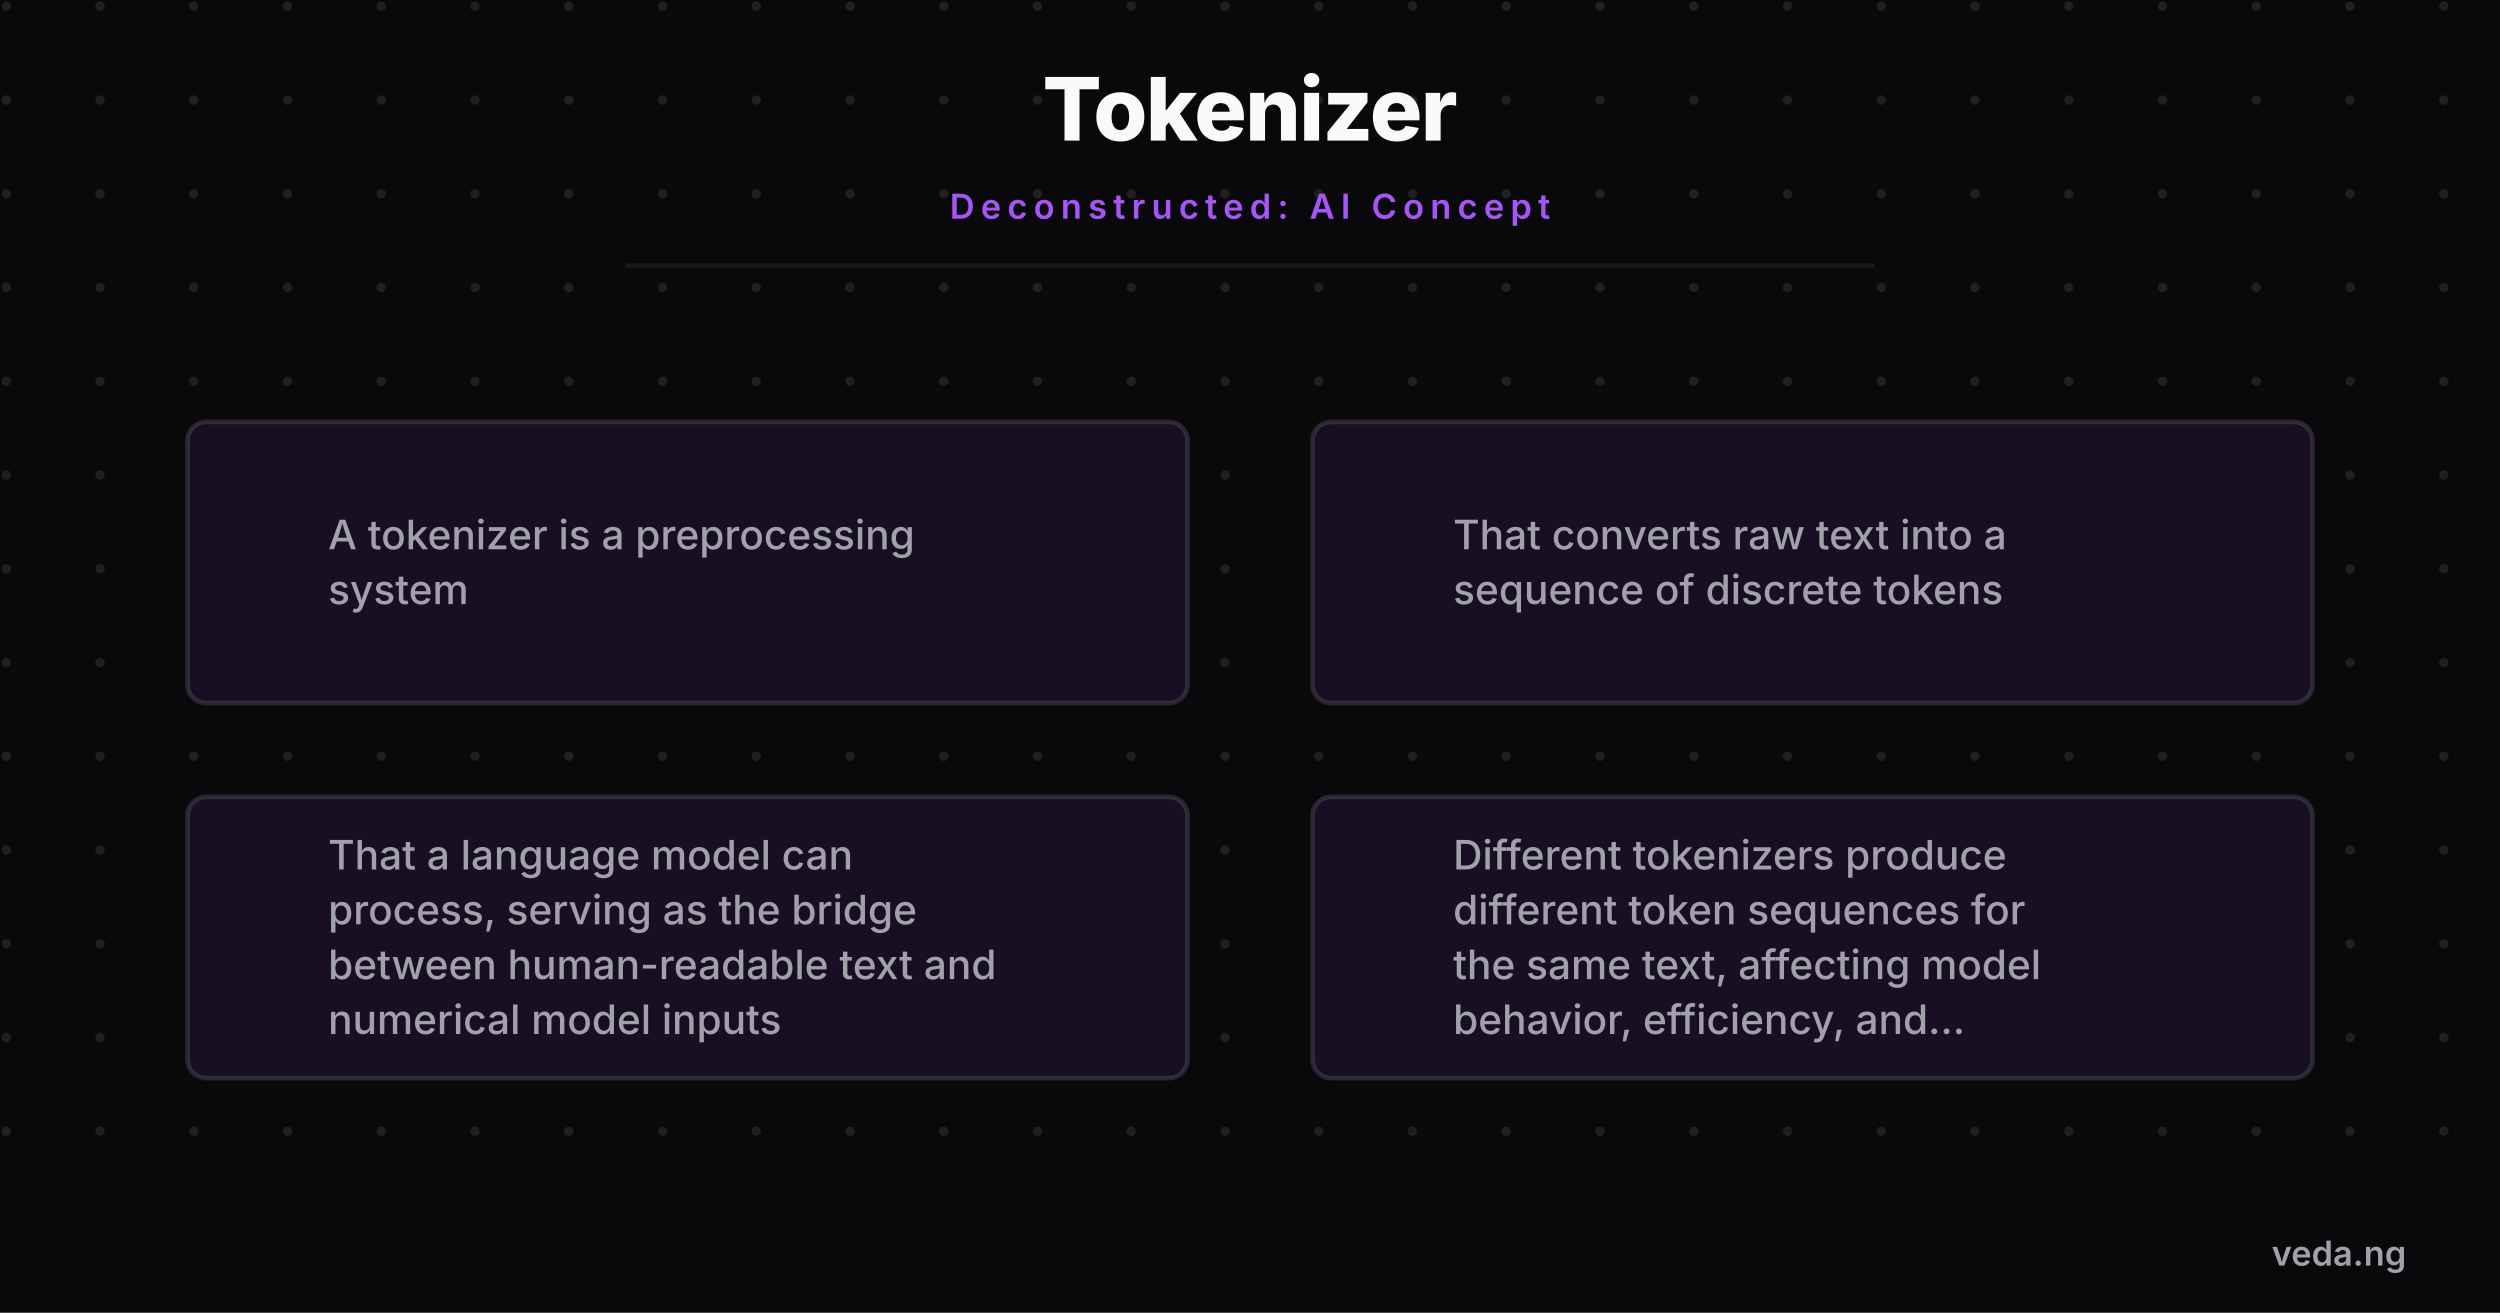
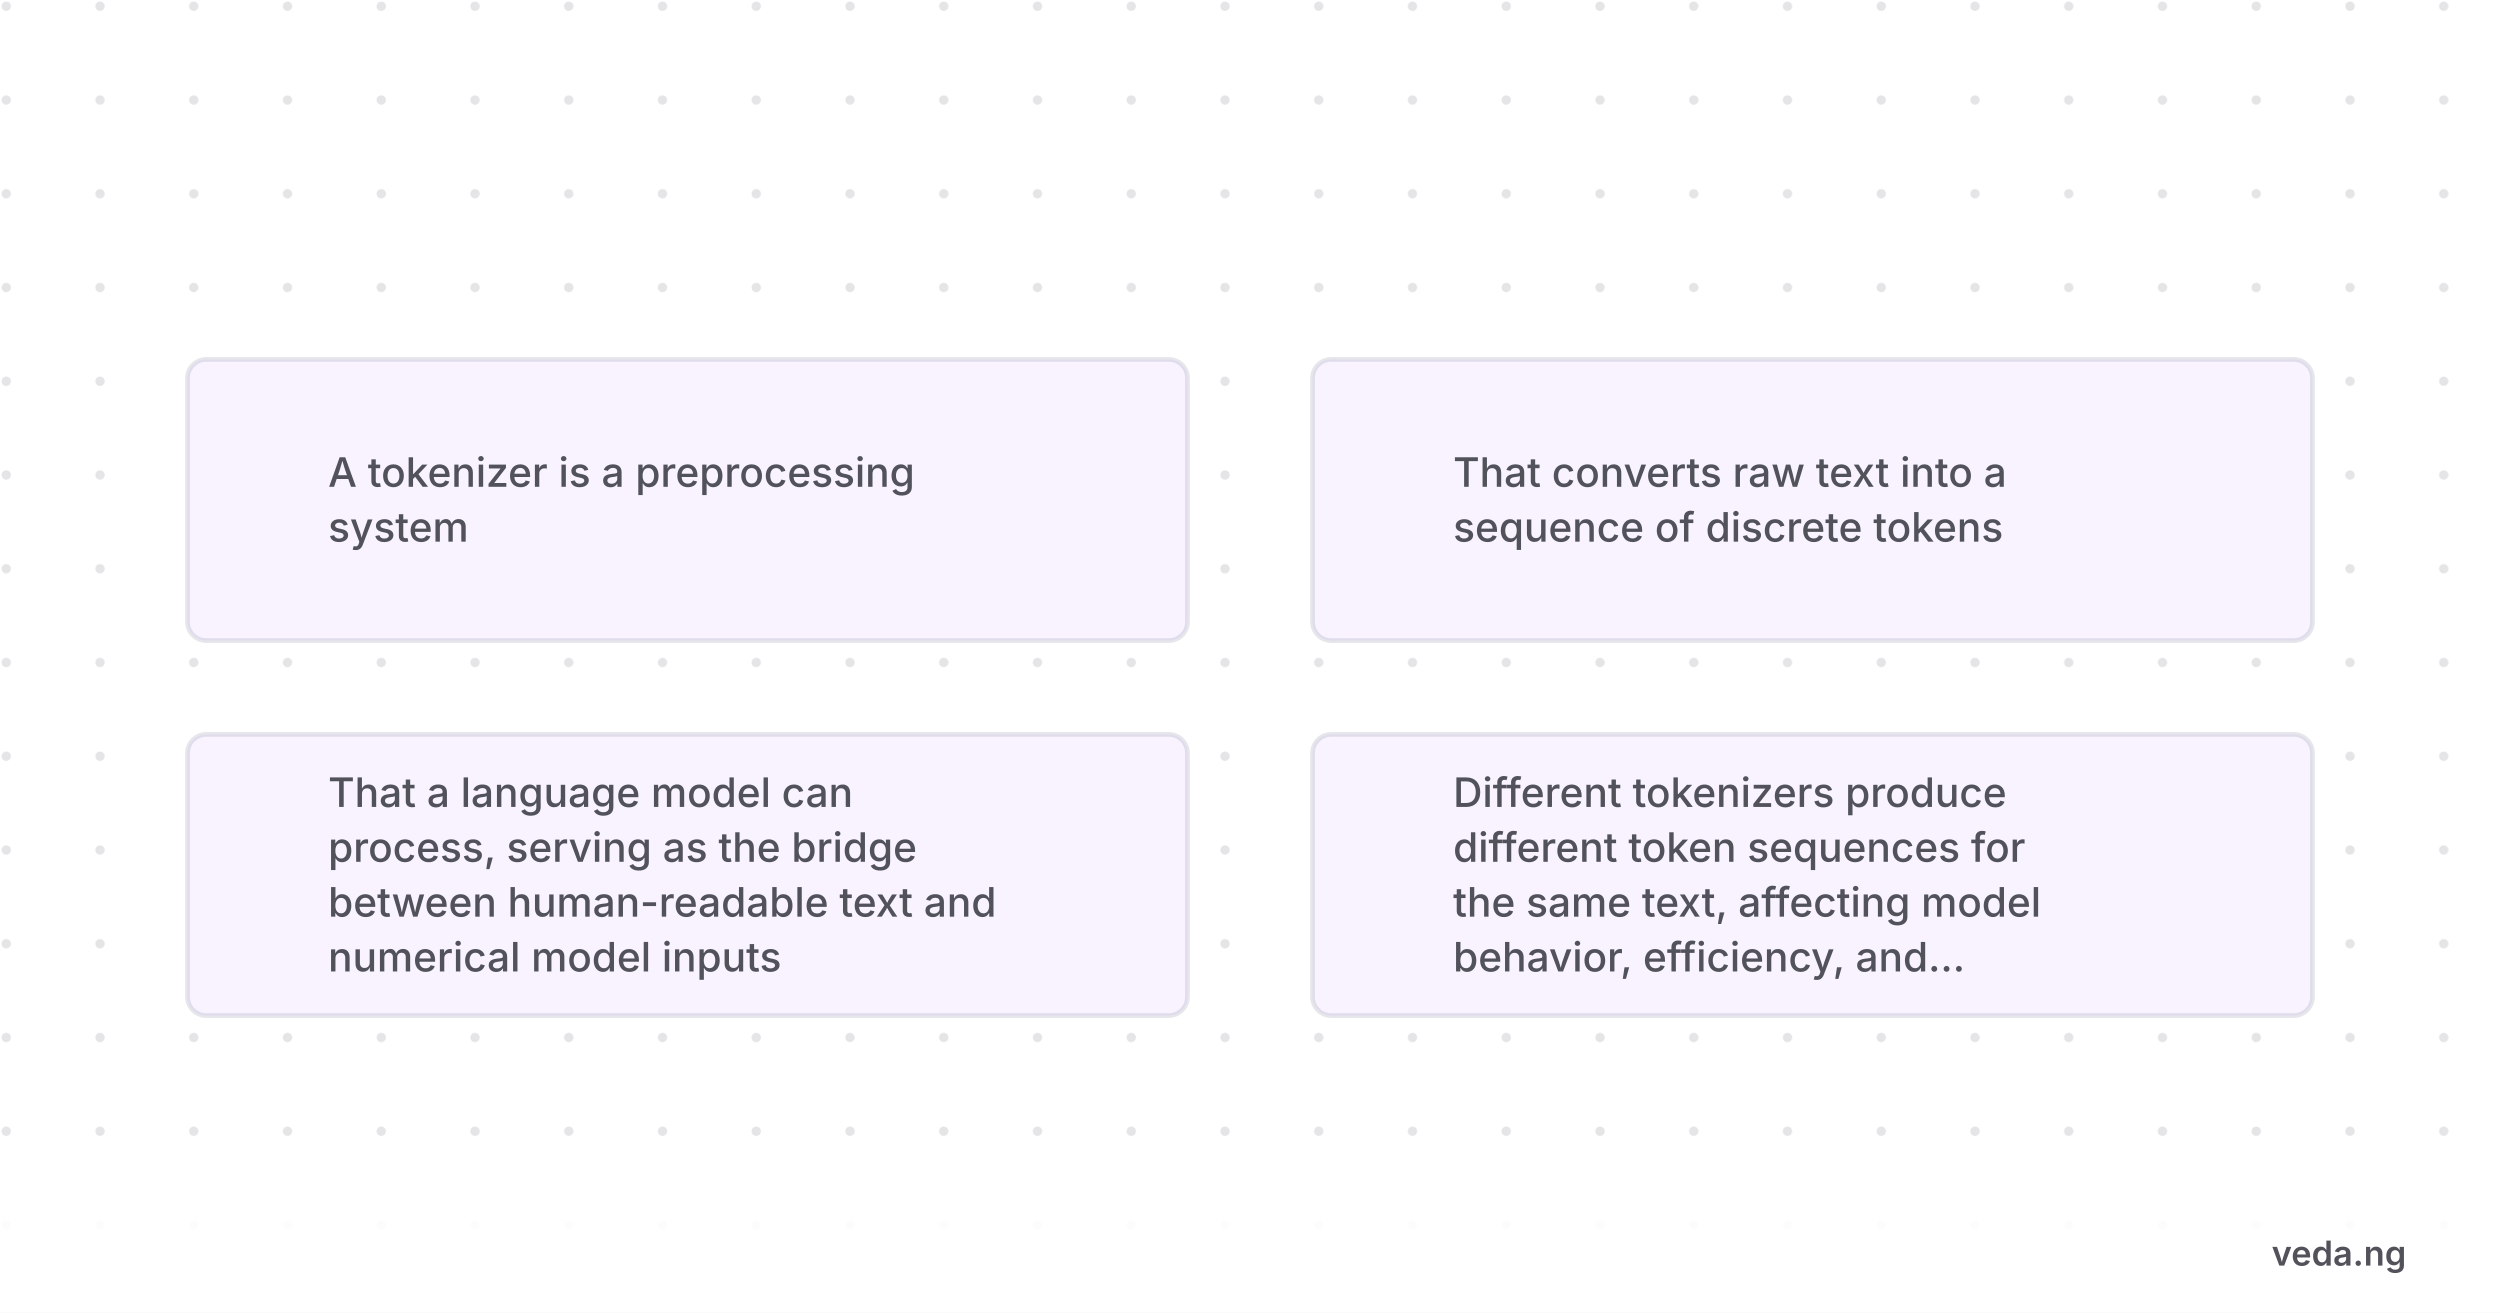
- <svg xmlns="http://www.w3.org/2000/svg" viewBox="0 0 800 420" width="800" height="420" style="background-color:#09090b">
+ <svg xmlns="http://www.w3.org/2000/svg" viewBox="0 0 800 420" width="800" height="420" style="background-color:#ffffff">
  <defs>
    <pattern id="grid" width="30" height="30" patternUnits="userSpaceOnUse">
-       <circle cx="2" cy="2" r="1.5" fill="#a1a1aa" opacity="0.15" />
+       <circle cx="2" cy="2" r="1.5" fill="#52525b" opacity="0.15" />
    </pattern>
    <marker id="arrow" markerWidth="10" markerHeight="10" refX="8" refY="5" orient="auto">
-       <path d="M 0 0 L 10 5 L 0 10 z" fill="#a855f7" />
+       <path d="M 0 0 L 10 5 L 0 10 z" fill="#9333ea" />
    </marker>
  </defs>
-   <rect width="800" height="420" fill="#09090b" />
+   <rect width="800" height="420" fill="#ffffff" />
  <rect width="800" height="420" fill="url(#grid)" />
-   <text x="400" y="45" font-family="'Inter',sans-serif" font-weight="800" font-size="28" fill="#fafafa" text-anchor="middle" letter-spacing="-0.5">Tokenizer</text>
-   <text x="400" y="70" font-family="'Inter',sans-serif" font-weight="600" font-size="11" fill="#a855f7" text-anchor="middle" letter-spacing="2" text-transform="uppercase">Deconstructed: AI Concept</text>
-   <line x1="200" y1="85" x2="600" y2="85" stroke="#27272a" stroke-width="1.5" opacity="0.5" />
-   <g transform="translate(0, 100)">
-     <circle cx="80" cy="80" r="15" fill="#a855f7" />
-     <text x="80" y="85" font-family="'Inter',sans-serif" font-weight="800" font-size="14" fill="#09090b" text-anchor="middle">1</text>
-     <rect x="60" y="35" width="320" height="90" rx="6" fill="#09090b" stroke="#27272a" stroke-width="1.5" />
-     <rect x="60" y="35" width="320" height="90" rx="6" fill="rgba(168,85,247,0.1)" />
-     <text x="105" y="75.775" font-family="'Inter',sans-serif" font-weight="500" font-size="13" fill="#a1a1aa" text-anchor="start">A tokenizer is a preprocessing</text>
-     <text x="105" y="93.325" font-family="'Inter',sans-serif" font-weight="500" font-size="13" fill="#a1a1aa" text-anchor="start">system</text>
-     <circle cx="440" cy="80" r="15" fill="#a855f7" />
-     <text x="440" y="85" font-family="'Inter',sans-serif" font-weight="800" font-size="14" fill="#09090b" text-anchor="middle">2</text>
-     <rect x="420" y="35" width="320" height="90" rx="6" fill="#09090b" stroke="#27272a" stroke-width="1.5" />
-     <rect x="420" y="35" width="320" height="90" rx="6" fill="rgba(168,85,247,0.1)" />
-     <text x="465" y="75.775" font-family="'Inter',sans-serif" font-weight="500" font-size="13" fill="#a1a1aa" text-anchor="start">That converts raw text into a</text>
-     <text x="465" y="93.325" font-family="'Inter',sans-serif" font-weight="500" font-size="13" fill="#a1a1aa" text-anchor="start">sequence of discrete tokens</text>
-     <circle cx="80" cy="200" r="15" fill="#a855f7" />
-     <text x="80" y="205" font-family="'Inter',sans-serif" font-weight="800" font-size="14" fill="#09090b" text-anchor="middle">3</text>
-     <rect x="60" y="155" width="320" height="90" rx="6" fill="#09090b" stroke="#27272a" stroke-width="1.5" />
-     <rect x="60" y="155" width="320" height="90" rx="6" fill="rgba(168,85,247,0.1)" />
-     <text x="105" y="178.225" font-family="'Inter',sans-serif" font-weight="500" font-size="13" fill="#a1a1aa" text-anchor="start">That a language model can</text>
-     <text x="105" y="195.775" font-family="'Inter',sans-serif" font-weight="500" font-size="13" fill="#a1a1aa" text-anchor="start">process, serving as the bridge</text>
-     <text x="105" y="213.325" font-family="'Inter',sans-serif" font-weight="500" font-size="13" fill="#a1a1aa" text-anchor="start">between human-readable text and</text>
-     <text x="105" y="230.875" font-family="'Inter',sans-serif" font-weight="500" font-size="13" fill="#a1a1aa" text-anchor="start">numerical model inputs</text>
-     <circle cx="440" cy="200" r="15" fill="#a855f7" />
-     <text x="440" y="205" font-family="'Inter',sans-serif" font-weight="800" font-size="14" fill="#09090b" text-anchor="middle">4</text>
-     <rect x="420" y="155" width="320" height="90" rx="6" fill="#09090b" stroke="#27272a" stroke-width="1.5" />
-     <rect x="420" y="155" width="320" height="90" rx="6" fill="rgba(168,85,247,0.1)" />
-     <text x="465" y="178.225" font-family="'Inter',sans-serif" font-weight="500" font-size="13" fill="#a1a1aa" text-anchor="start">Different tokenizers produce</text>
-     <text x="465" y="195.775" font-family="'Inter',sans-serif" font-weight="500" font-size="13" fill="#a1a1aa" text-anchor="start">different token sequences for</text>
-     <text x="465" y="213.325" font-family="'Inter',sans-serif" font-weight="500" font-size="13" fill="#a1a1aa" text-anchor="start">the same text, affecting model</text>
-     <text x="465" y="230.875" font-family="'Inter',sans-serif" font-weight="500" font-size="13" fill="#a1a1aa" text-anchor="start">behavior, efficiency, and...</text>
+   <g transform="translate(0, 80)">
+     <circle cx="80" cy="80" r="15" fill="#9333ea" />
+     <text x="80" y="85" font-family="'Inter',sans-serif" font-weight="800" font-size="14" fill="#ffffff" text-anchor="middle">1</text>
+     <rect x="60" y="35" width="320" height="90" rx="6" fill="#ffffff" stroke="#e5e7eb" stroke-width="1.5" />
+     <rect x="60" y="35" width="320" height="90" rx="6" fill="rgba(147,51,234,0.06)" />
+     <text x="105" y="75.775" font-family="'Inter',sans-serif" font-weight="500" font-size="13" fill="#52525b" text-anchor="start">A tokenizer is a preprocessing</text>
+     <text x="105" y="93.325" font-family="'Inter',sans-serif" font-weight="500" font-size="13" fill="#52525b" text-anchor="start">system</text>
+     <circle cx="440" cy="80" r="15" fill="#9333ea" />
+     <text x="440" y="85" font-family="'Inter',sans-serif" font-weight="800" font-size="14" fill="#ffffff" text-anchor="middle">2</text>
+     <rect x="420" y="35" width="320" height="90" rx="6" fill="#ffffff" stroke="#e5e7eb" stroke-width="1.5" />
+     <rect x="420" y="35" width="320" height="90" rx="6" fill="rgba(147,51,234,0.06)" />
+     <text x="465" y="75.775" font-family="'Inter',sans-serif" font-weight="500" font-size="13" fill="#52525b" text-anchor="start">That converts raw text into a</text>
+     <text x="465" y="93.325" font-family="'Inter',sans-serif" font-weight="500" font-size="13" fill="#52525b" text-anchor="start">sequence of discrete tokens</text>
+     <circle cx="80" cy="200" r="15" fill="#9333ea" />
+     <text x="80" y="205" font-family="'Inter',sans-serif" font-weight="800" font-size="14" fill="#ffffff" text-anchor="middle">3</text>
+     <rect x="60" y="155" width="320" height="90" rx="6" fill="#ffffff" stroke="#e5e7eb" stroke-width="1.5" />
+     <rect x="60" y="155" width="320" height="90" rx="6" fill="rgba(147,51,234,0.06)" />
+     <text x="105" y="178.225" font-family="'Inter',sans-serif" font-weight="500" font-size="13" fill="#52525b" text-anchor="start">That a language model can</text>
+     <text x="105" y="195.775" font-family="'Inter',sans-serif" font-weight="500" font-size="13" fill="#52525b" text-anchor="start">process, serving as the bridge</text>
+     <text x="105" y="213.325" font-family="'Inter',sans-serif" font-weight="500" font-size="13" fill="#52525b" text-anchor="start">between human-readable text and</text>
+     <text x="105" y="230.875" font-family="'Inter',sans-serif" font-weight="500" font-size="13" fill="#52525b" text-anchor="start">numerical model inputs</text>
+     <circle cx="440" cy="200" r="15" fill="#9333ea" />
+     <text x="440" y="205" font-family="'Inter',sans-serif" font-weight="800" font-size="14" fill="#ffffff" text-anchor="middle">4</text>
+     <rect x="420" y="155" width="320" height="90" rx="6" fill="#ffffff" stroke="#e5e7eb" stroke-width="1.5" />
+     <rect x="420" y="155" width="320" height="90" rx="6" fill="rgba(147,51,234,0.06)" />
+     <text x="465" y="178.225" font-family="'Inter',sans-serif" font-weight="500" font-size="13" fill="#52525b" text-anchor="start">Different tokenizers produce</text>
+     <text x="465" y="195.775" font-family="'Inter',sans-serif" font-weight="500" font-size="13" fill="#52525b" text-anchor="start">different token sequences for</text>
+     <text x="465" y="213.325" font-family="'Inter',sans-serif" font-weight="500" font-size="13" fill="#52525b" text-anchor="start">the same text, affecting model</text>
+     <text x="465" y="230.875" font-family="'Inter',sans-serif" font-weight="500" font-size="13" fill="#52525b" text-anchor="start">behavior, efficiency, and...</text>
  </g>
-   <rect x="0" y="380" width="800" height="40" fill="#09090b" opacity="0.9" />
-   <text x="770" y="405" font-family="'Inter',sans-serif" font-weight="600" font-size="11" fill="#a1a1aa" text-anchor="end">veda.ng</text>
+   <rect x="0" y="380" width="800" height="40" fill="#ffffff" opacity="0.9" />
+   <text x="770" y="405" font-family="'Inter',sans-serif" font-weight="600" font-size="11" fill="#52525b" text-anchor="end">veda.ng</text>
</svg>
